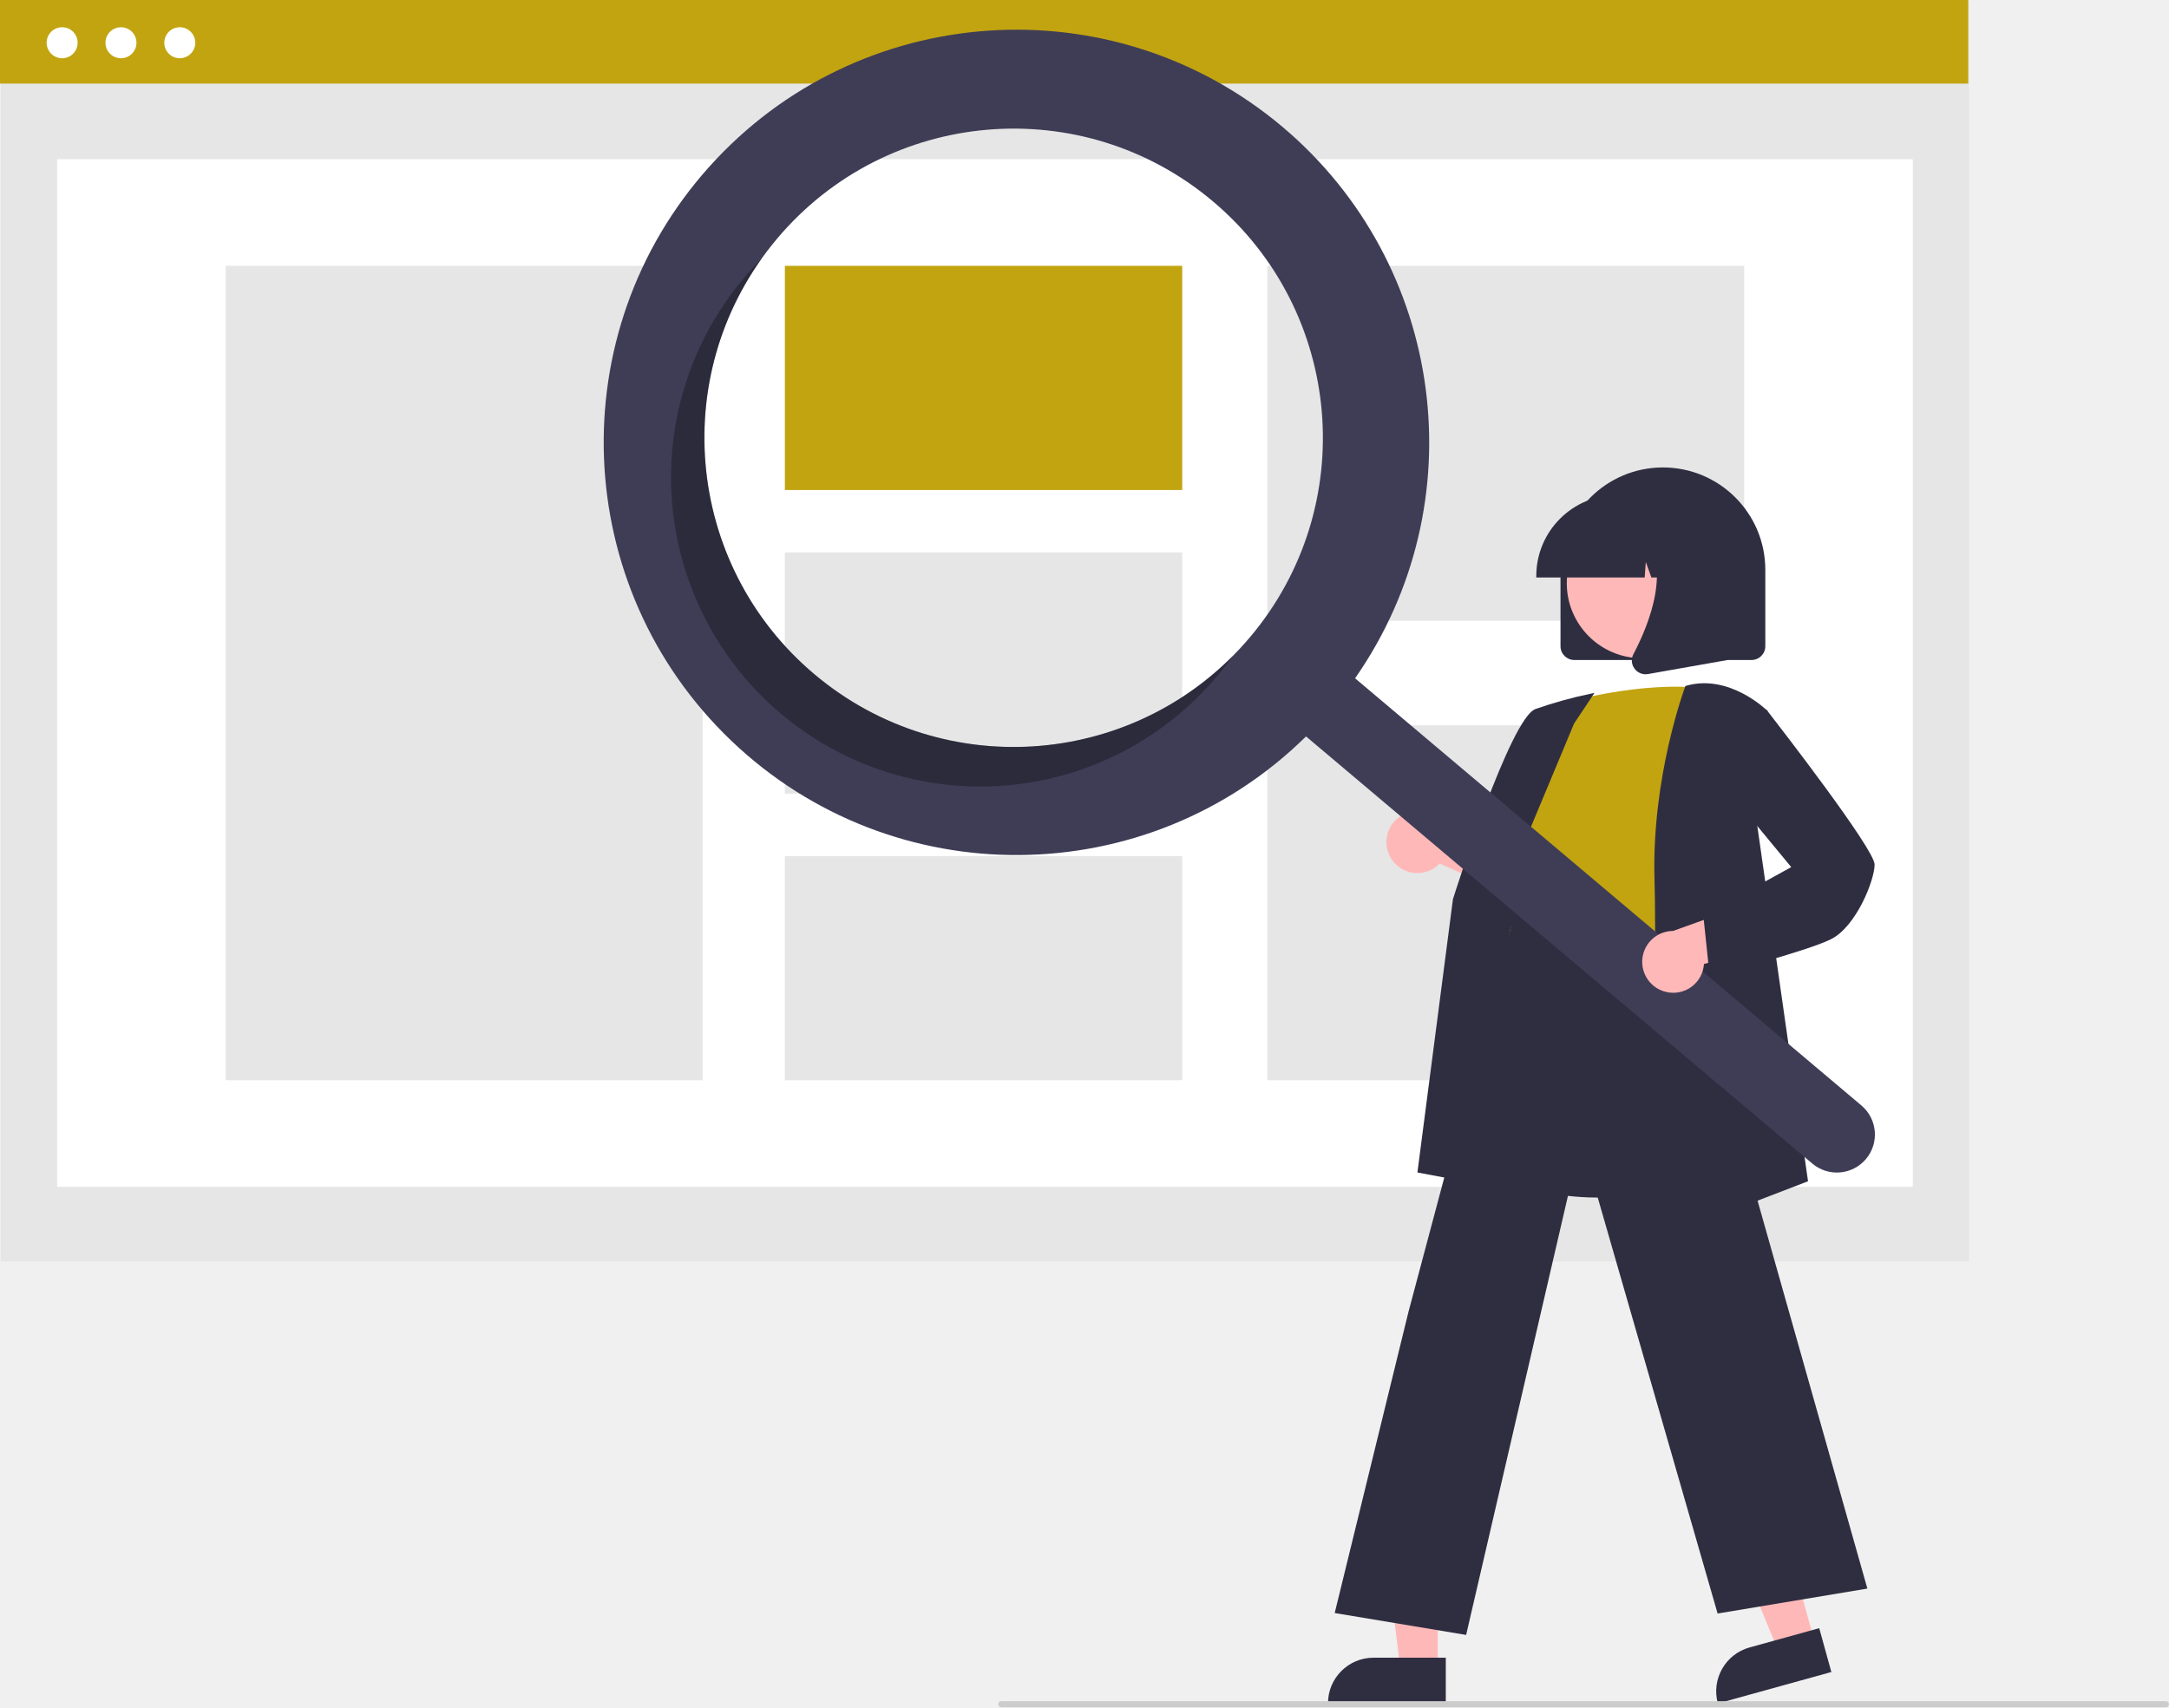
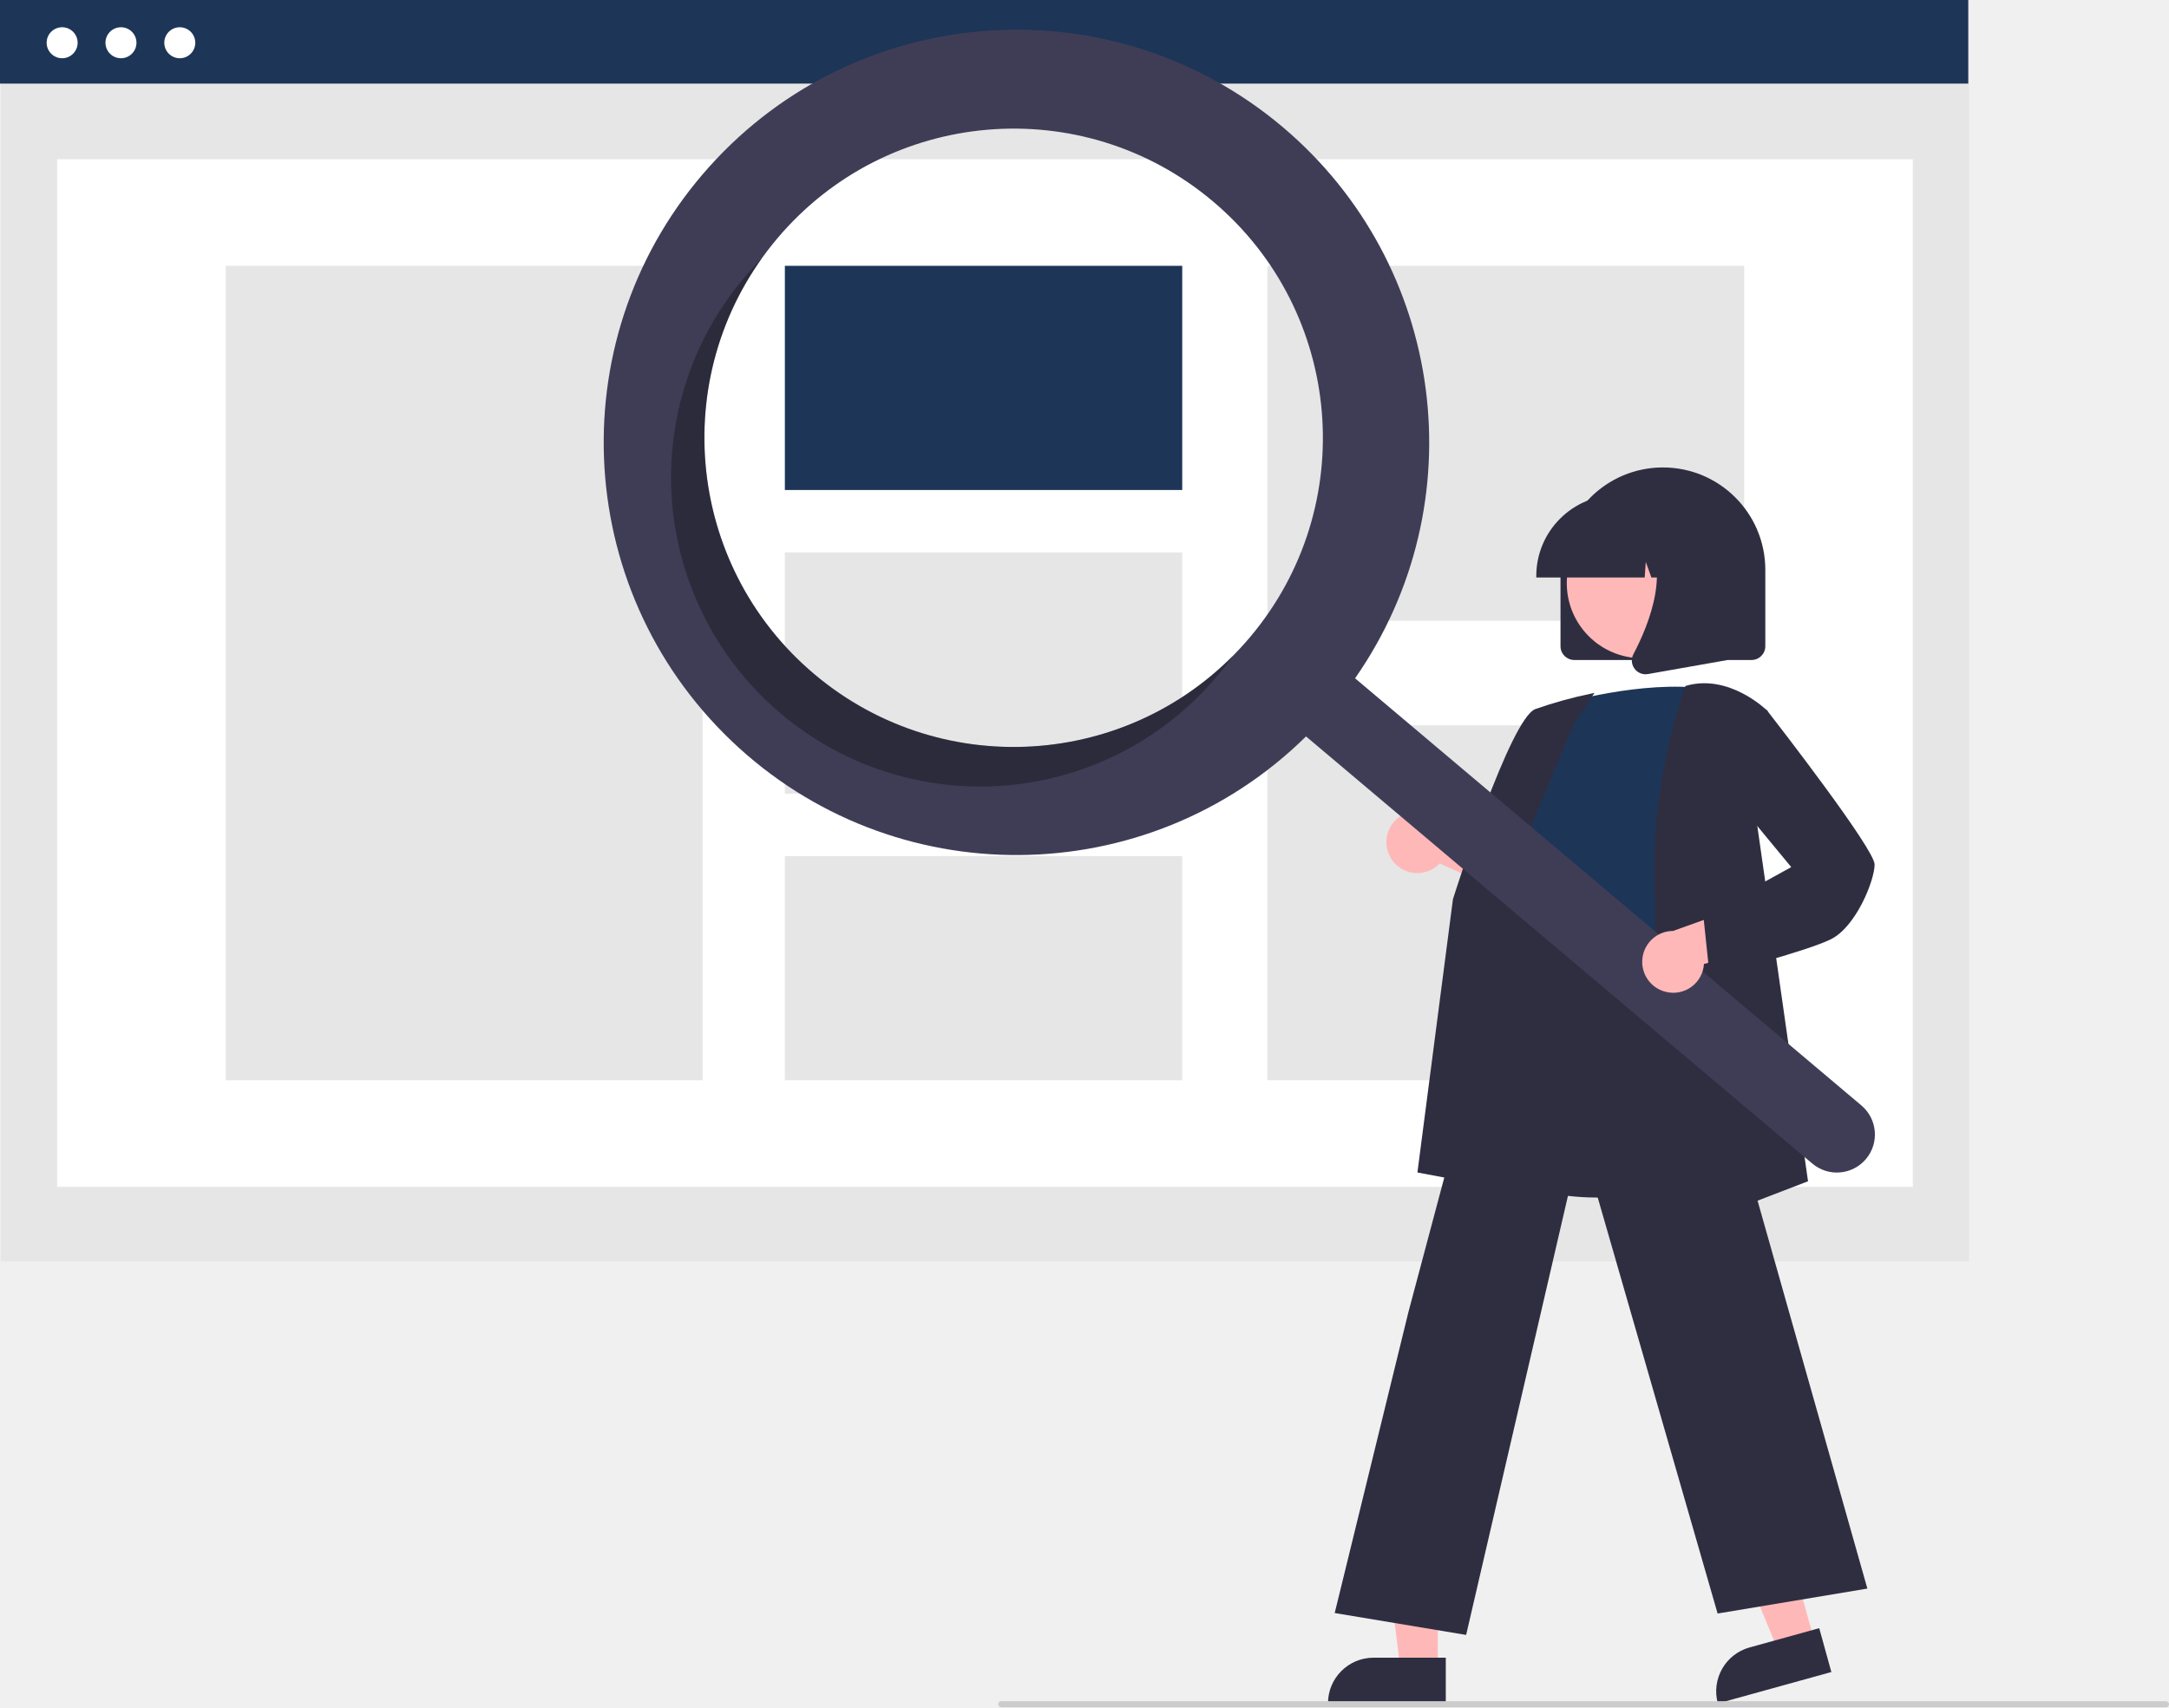
<svg xmlns="http://www.w3.org/2000/svg" data-name="Layer 1" width="709.533" height="558.594" viewBox="0 0 709.533 558.594">
  <rect x="0.275" y="0.365" width="643.862" height="412.358" fill="#e6e6e6" />
  <rect x="18.686" y="52.085" width="607.039" height="336.243" fill="#fff" />
-   <rect width="643.862" height="27.354" fill="#c2a410" />
+   <rect width="643.862" height="27.354" fill="#1d3557" />
  <circle cx="20.327" cy="13.985" r="5.07" fill="#fff" />
  <circle cx="39.571" cy="13.985" r="5.07" fill="#fff" />
  <circle cx="58.814" cy="13.985" r="5.07" fill="#fff" />
  <rect x="73.844" y="86.973" width="155.981" height="266.467" fill="#e6e6e6" />
-   <rect x="256.75" y="86.973" width="129.984" height="73.348" fill="#c2a410" />
+   <rect x="256.75" y="86.973" width="129.984" height="73.348" fill="#1d3557" />
  <rect x="256.75" y="180.747" width="129.984" height="78.919" fill="#e6e6e6" />
  <rect x="256.75" y="280.092" width="129.984" height="73.348" fill="#e6e6e6" />
  <rect x="414.587" y="86.973" width="155.981" height="116.125" fill="#e6e6e6" />
  <rect x="414.587" y="237.315" width="155.981" height="116.125" fill="#e6e6e6" />
  <path d="M755.712,382.143v-25a33.5,33.5,0,1,1,67,0v25a4.505,4.505,0,0,1-4.5,4.5h-58A4.505,4.505,0,0,1,755.712,382.143Z" transform="translate(-245.2337 -170.7031)" fill="#2f2e41" />
  <polygon points="593.514 536.786 581.698 540.056 563.462 496.038 580.901 491.212 593.514 536.786" fill="#ffb8b8" />
  <path d="M819.385,708.282h23.644a0,0,0,0,1,0,0v14.887a0,0,0,0,1,0,0H804.498a0,0,0,0,1,0,0v0A14.887,14.887,0,0,1,819.385,708.282Z" transform="translate(-406.293 74.94457) rotate(-15.46951)" fill="#2f2e41" />
  <polygon points="470.328 545.875 458.068 545.875 452.235 498.587 470.33 498.587 470.328 545.875" fill="#ffb8b8" />
  <path d="M449.311,542.372h23.644a0,0,0,0,1,0,0v14.887a0,0,0,0,1,0,0H434.424a0,0,0,0,1,0,0v0A14.887,14.887,0,0,1,449.311,542.372Z" fill="#2f2e41" />
  <path d="M700.778,452.301a10.056,10.056,0,0,0,15.392.917l32.59,14.658L745.796,449.545l-30.494-11.109a10.11,10.11,0,0,0-14.524,13.865Z" transform="translate(-245.2337 -170.7031)" fill="#ffb8b8" />
  <path d="M768.492,562.539c-10.239,0-20.839-1.525-29.749-6.062a38.416,38.416,0,0,1-19.709-23.565c-4.642-14.699,1.211-29.14,6.871-43.105,3.508-8.654,6.821-16.827,7.68-24.884l.3-2.86c1.339-12.848,2.495-23.943,8.897-28.105,3.318-2.157,7.78-2.28,13.641-.377l55.045,17.881-2.024,104.49-.334.112C808.823,556.161,789.418,562.539,768.492,562.539Z" transform="translate(-245.2337 -170.7031)" fill="#2f2e41" />
-   <path d="M755.462,401.051s27-8,48-5c0,0-12,66-8,88s-69.5,8.5-54.5-12.5l5-25s-10-10-1-22Z" transform="translate(-245.2337 -170.7031)" fill="#c2a410" />
+   <path d="M755.462,401.051s27-8,48-5c0,0-12,66-8,88s-69.5,8.5-54.5-12.5l5-25s-10-10-1-22Z" transform="translate(-245.2337 -170.7031)" fill="#1d3557" />
  <path d="M742.182,560.558l-33.276-6.239,11.618-89.407c.781-2.496,18.778-59.143,26.952-62.208a139.517,139.517,0,0,1,18.166-5.047l1.184-.237-6.672,10.009-26.564,63.654Z" transform="translate(-245.2337 -170.7031)" fill="#2f2e41" />
  <path d="M724.843,705.622l-42.995-7.166,24.128-98.524,35.903-134.737.354,2.393c.028.178,3.382,17.78,53.151,9.97l.438-.068.121.426,60.152,212.538-48.99,8.165L762.422,543.551Z" transform="translate(-245.2337 -170.7031)" fill="#2f2e41" />
  <path d="M784.436,577.29l.027-.756c.03-.84,2.988-84.373,2-117.967-.991-33.709,9.922-62.901,10.032-63.192l.089-.234.241-.069c14.12-4.034,26.369,8.005,26.491,8.127l.172.172-4.021,33.176,17.216,120.642Z" transform="translate(-245.2337 -170.7031)" fill="#2f2e41" />
  <circle cx="537.095" cy="190.797" r="24.561" fill="#ffb8b8" />
  <path d="M747.787,359.143a26.53,26.53,0,0,1,26.5-26.5h5a26.53,26.53,0,0,1,26.5,26.5v.5H795.22l-3.604-10.092-.721,10.092h-5.461l-1.818-5.092-.364,5.092H747.787Z" transform="translate(-245.2337 -170.7031)" fill="#2f2e41" />
  <path d="M779.911,389.454a4.433,4.433,0,0,1-.352-4.707c5.299-10.078,12.717-28.7,2.87-40.185l-.708-.825h28.587V386.658l-25.969,4.582a4.596,4.596,0,0,1-.796.07A4.482,4.482,0,0,1,779.911,389.454Z" transform="translate(-245.2337 -170.7031)" fill="#2f2e41" />
  <path d="M664.814,212.249a135.02,135.02,0,1,0,7.655,199.403L838.087,551.4a12.442,12.442,0,0,0,16.066-19.003l-.018-.015L688.516,392.634A135.027,135.027,0,0,0,664.814,212.249ZM654.137,379.177a101.158,101.158,0,1,1-12.077-142.548l0,0A101.158,101.158,0,0,1,654.137,379.177Z" transform="translate(-245.2337 -170.7031)" fill="#3f3d56" />
  <path d="M511.589,391.254a101.163,101.163,0,0,1-17.166-135.989q-2.901,2.922-5.609,6.12A101.158,101.158,0,1,0,643.438,391.856q2.702-3.202,5.089-6.559A101.163,101.163,0,0,1,511.589,391.254Z" transform="translate(-245.2337 -170.7031)" opacity="0.3" style="isolation:isolate" />
  <path d="M790.214,495.239a10.056,10.056,0,0,0,12.424-9.133l34.433-9.557L823.074,464.346l-30.552,10.947A10.11,10.11,0,0,0,790.214,495.239Z" transform="translate(-245.2337 -170.7031)" fill="#ffb8b8" />
  <path d="M804.526,490.18,802.43,470.274l28.762-15.869-18.752-22.7L815.5,406.205l7.62-3.266.237.305c3.593,4.62,35.105,45.281,35.105,50.307,0,5.163-6.029,20.323-14.276,24.447-7.956,3.978-37.831,11.709-39.099,12.037Z" transform="translate(-245.2337 -170.7031)" fill="#2f2e41" />
  <path d="M953.766,729.297h-381a1,1,0,1,1,0-2h381a1,1,0,0,1,0,2Z" transform="translate(-245.2337 -170.7031)" fill="#ccc" />
</svg>
